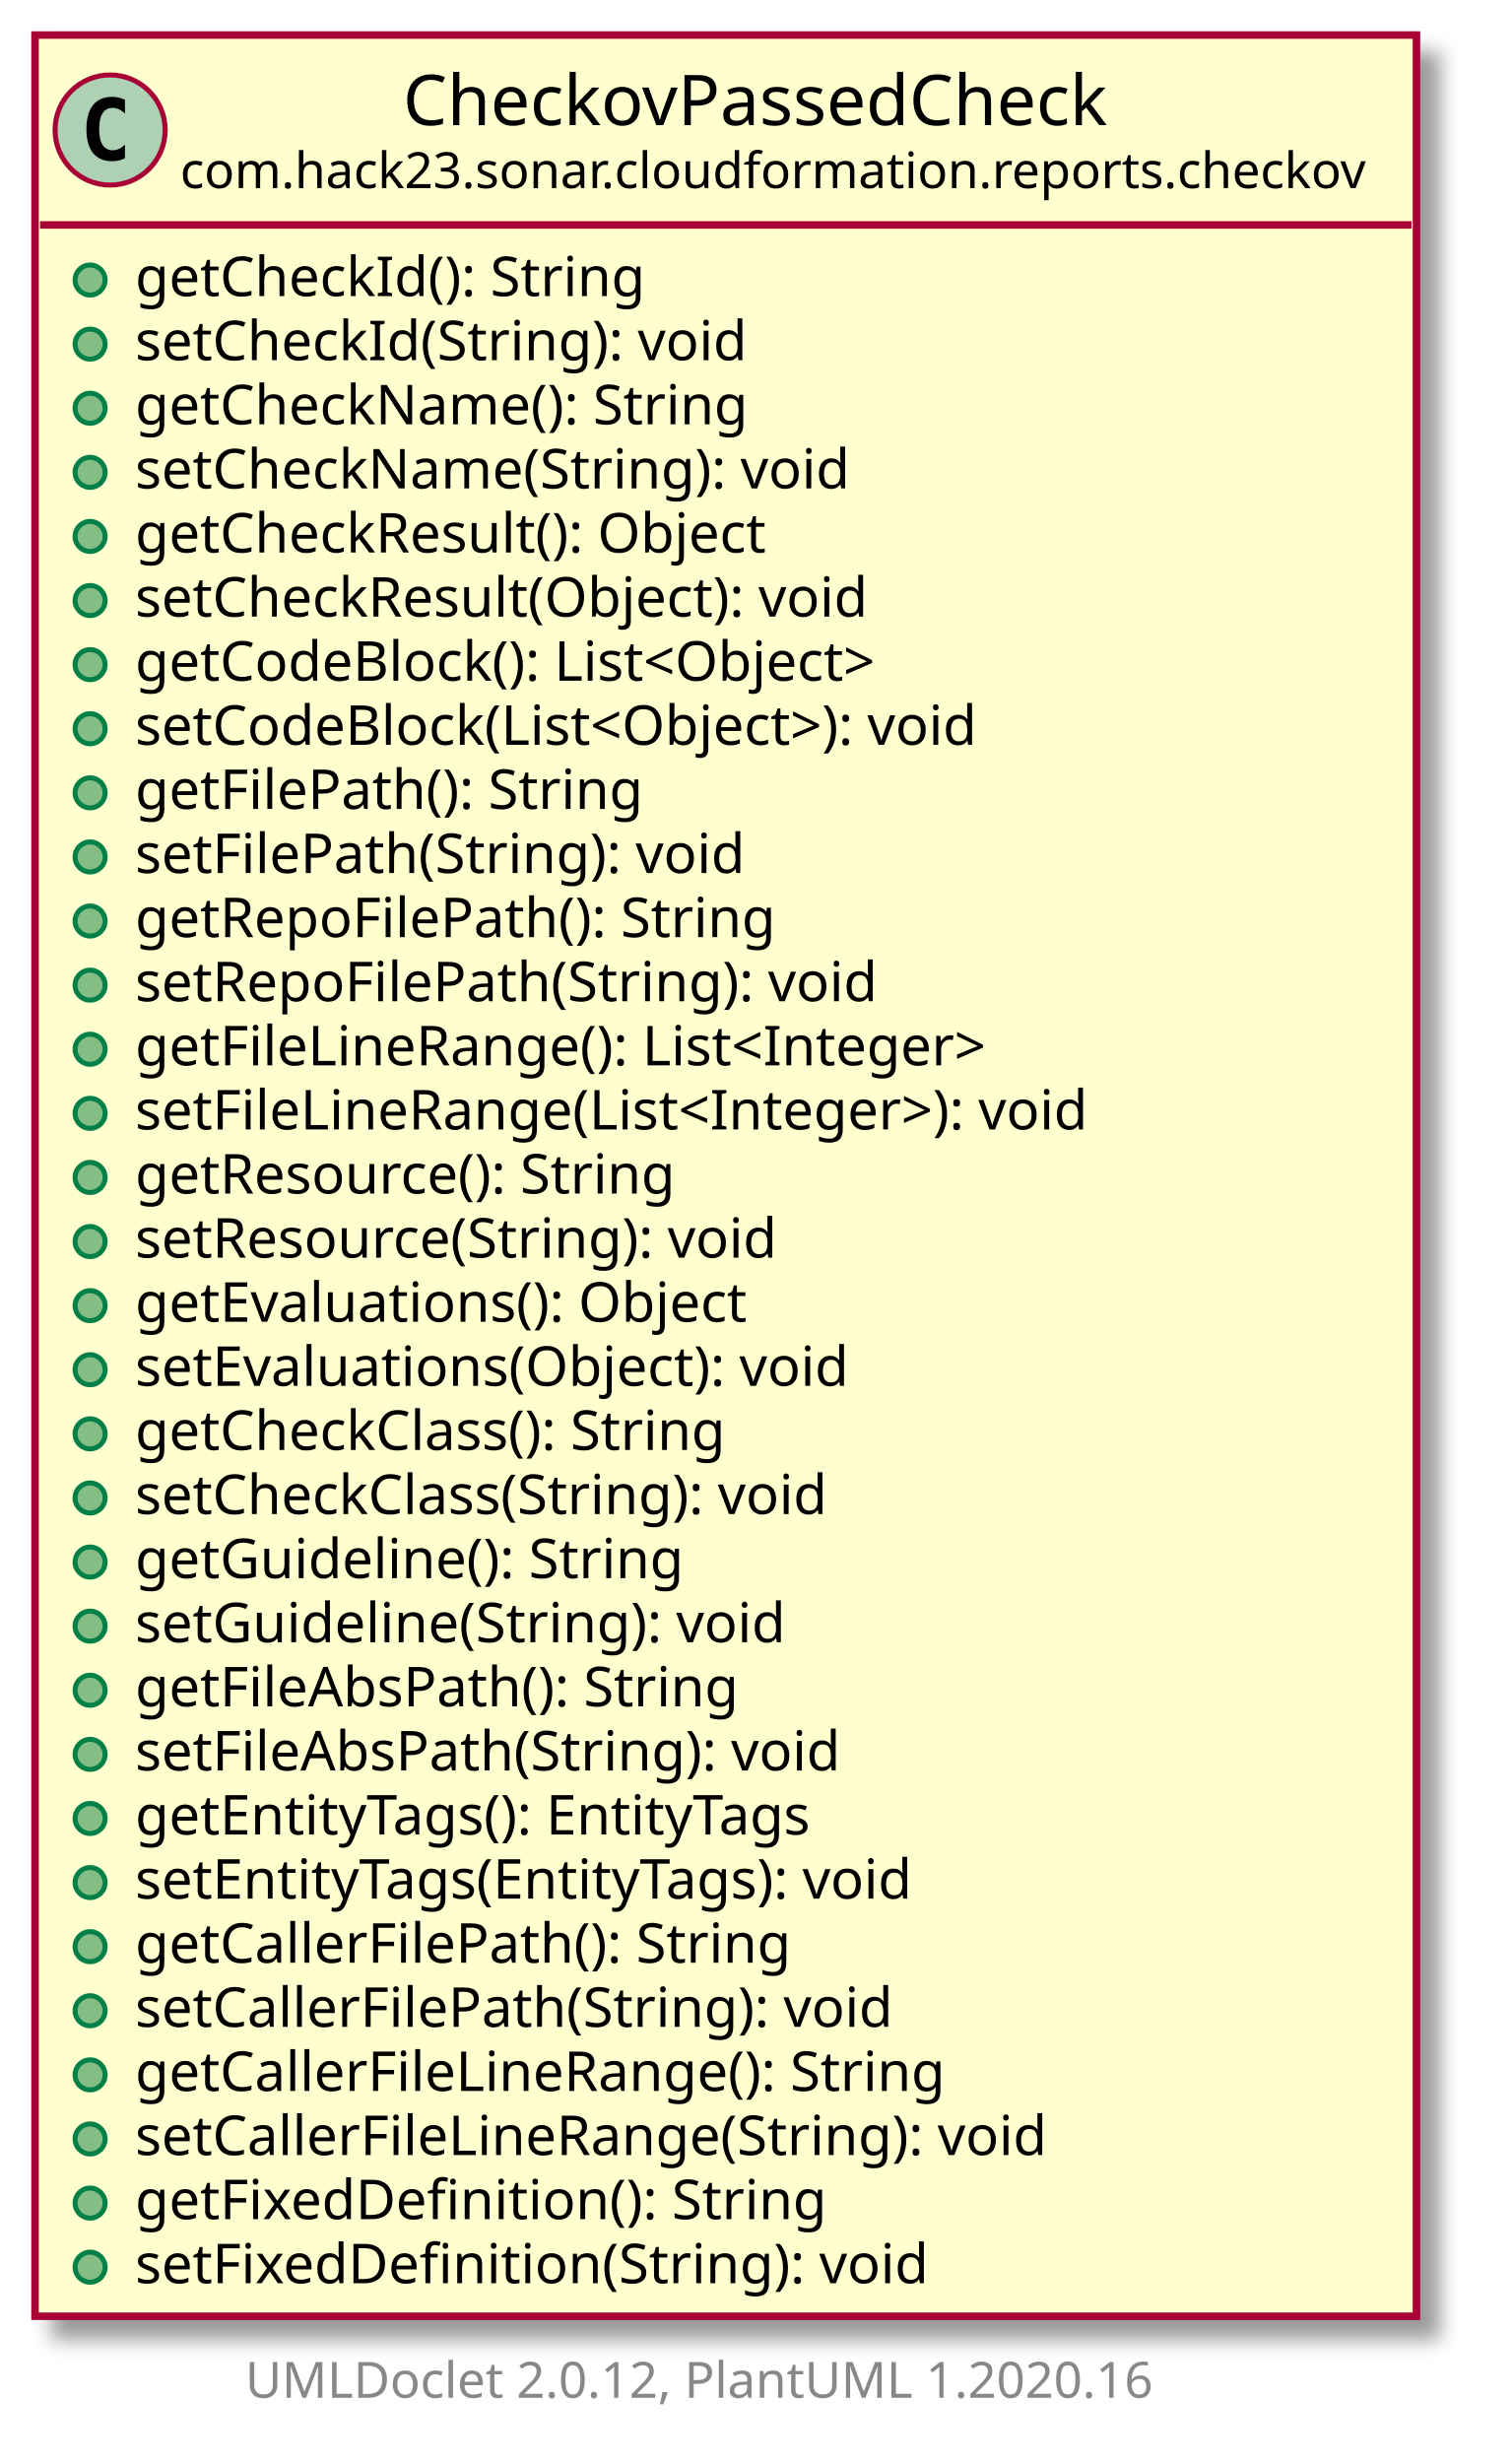
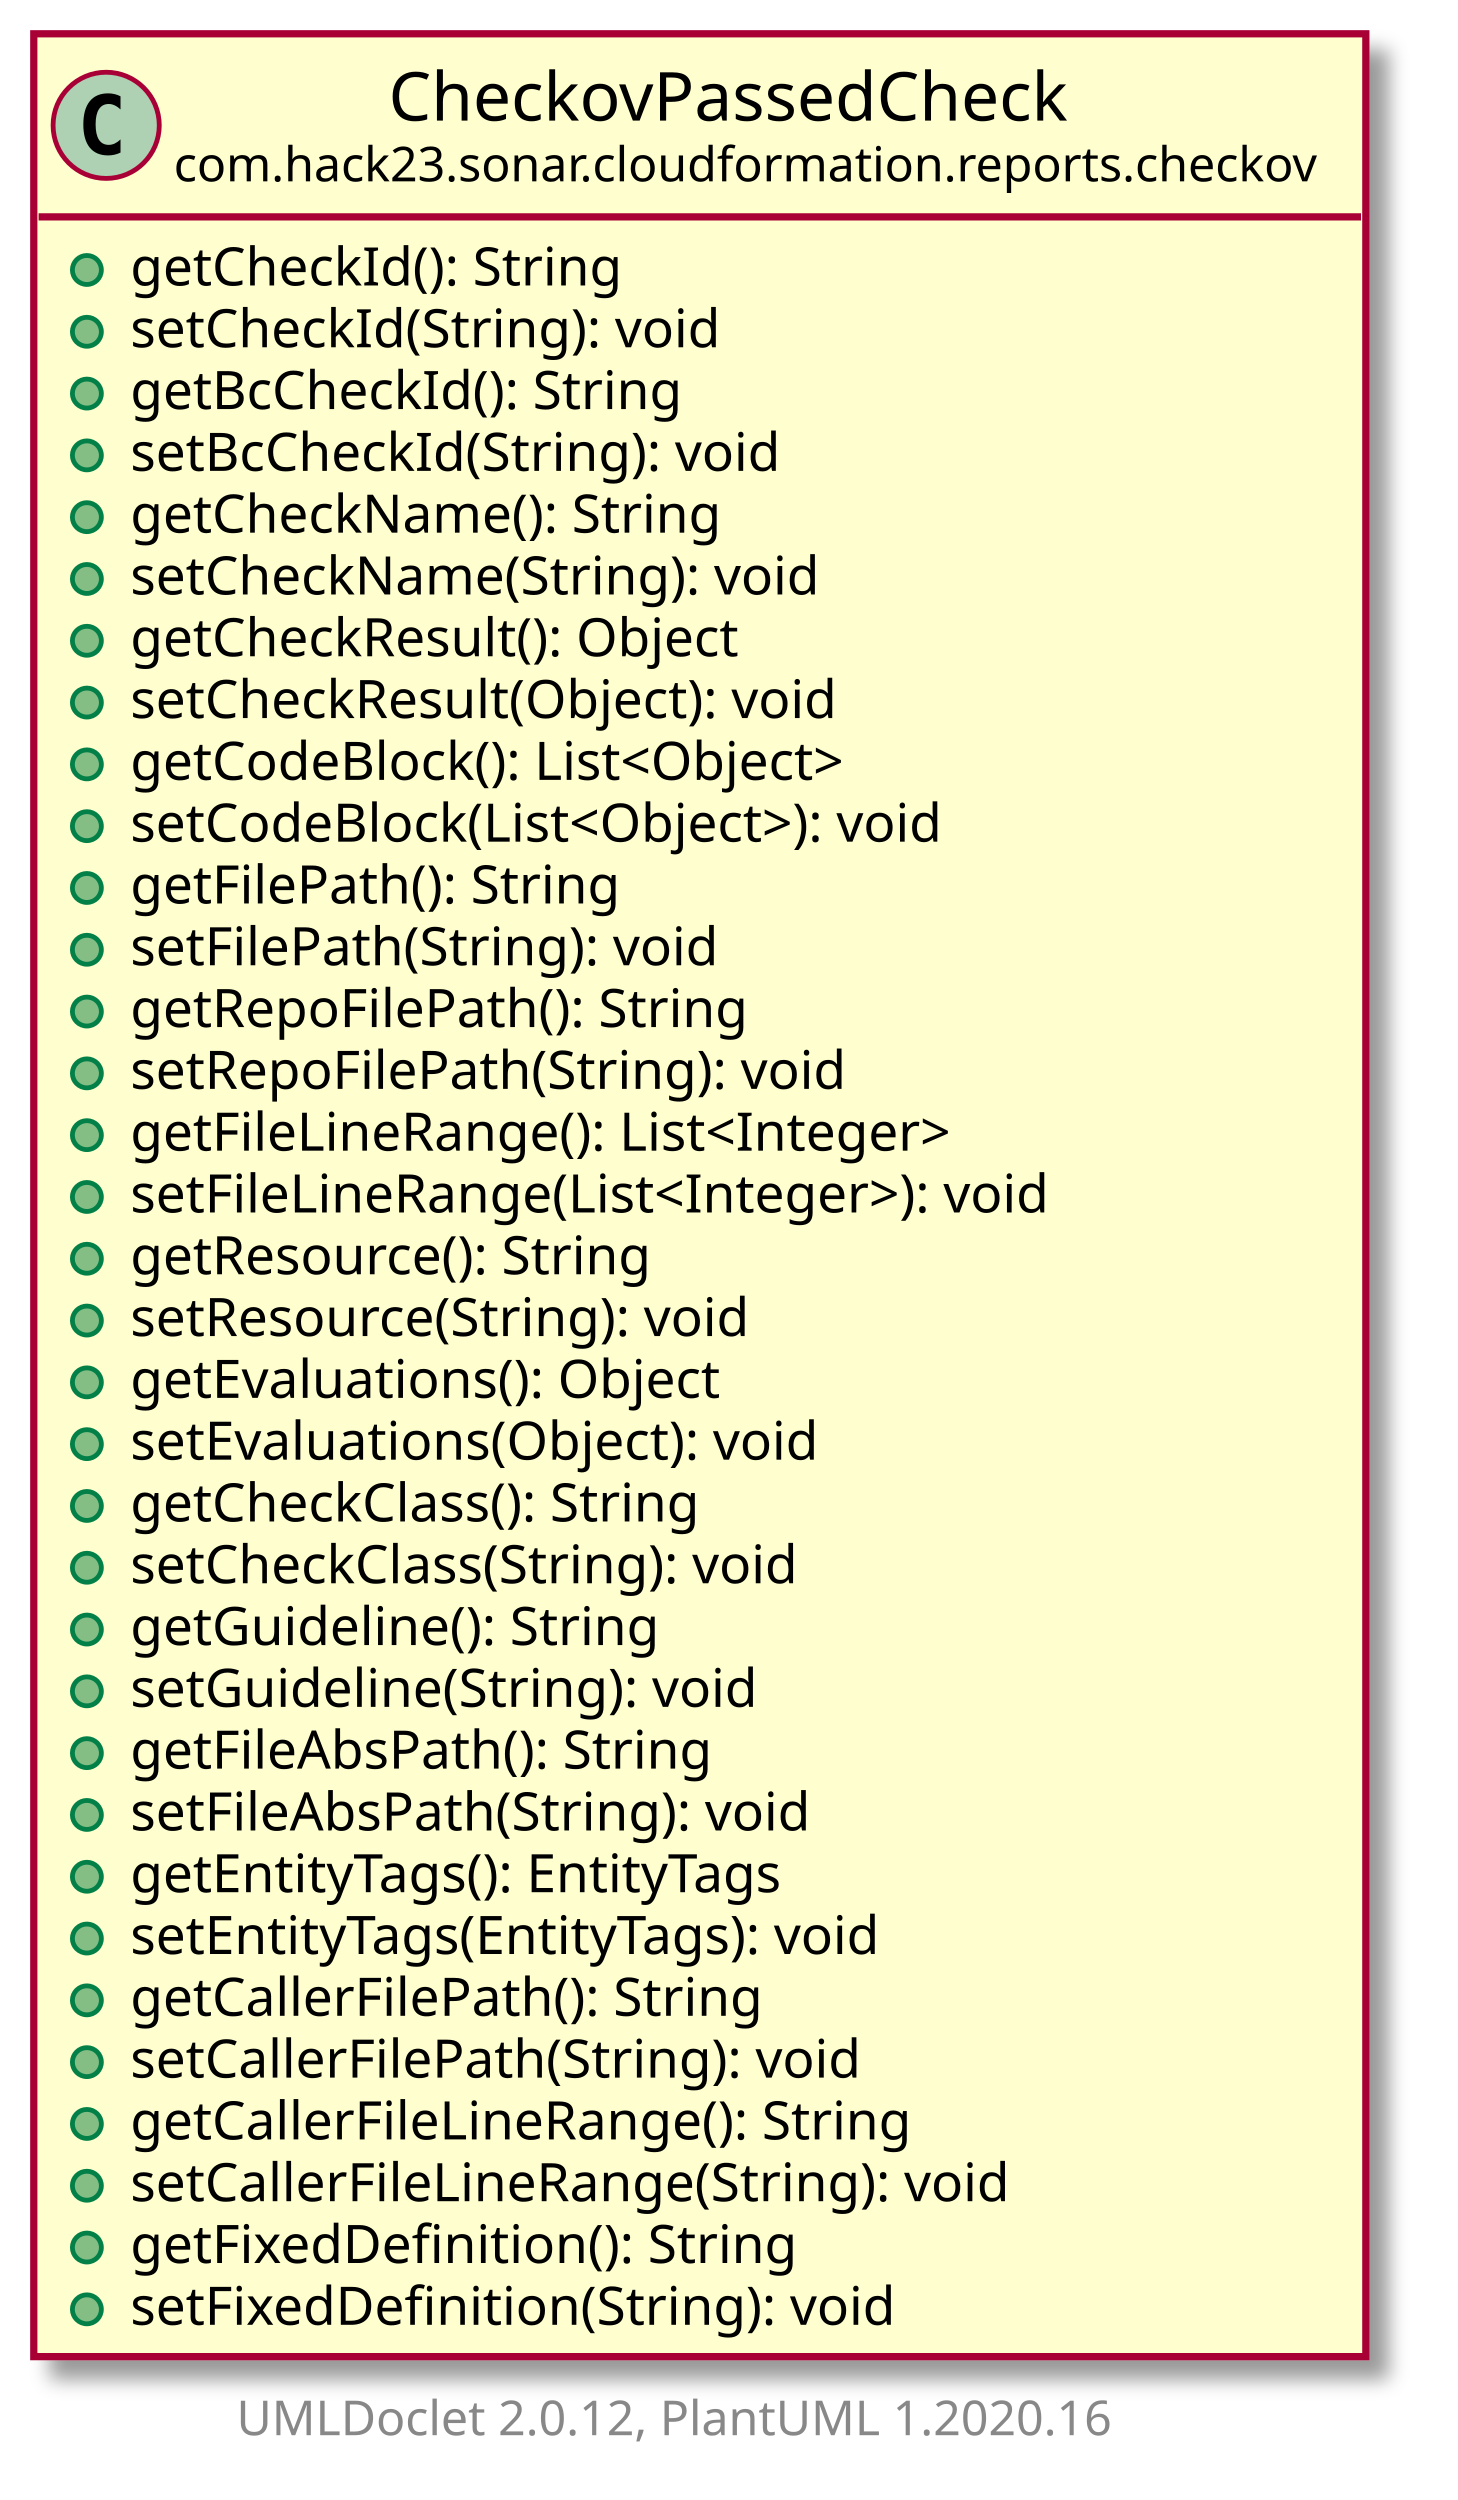
- <svg xmlns="http://www.w3.org/2000/svg" xmlns:xlink="http://www.w3.org/1999/xlink" contentScriptType="application/ecmascript" contentStyleType="text/css" height="492px" preserveAspectRatio="none" style="width:302px;height:492px;" version="1.1" viewBox="0 0 302 492" width="302px" zoomAndPan="magnify">
+ <svg xmlns="http://www.w3.org/2000/svg" xmlns:xlink="http://www.w3.org/1999/xlink" contentScriptType="application/ecmascript" contentStyleType="text/css" height="518px" preserveAspectRatio="none" style="width:302px;height:518px;" version="1.1" viewBox="0 0 302 518" width="302px" zoomAndPan="magnify">
  <defs>
-     <filter height="300%" id="fr9dmqmlktdy4" width="300%" x="-1" y="-1">
+     <filter height="300%" id="f1oou4mjgcjp0i" width="300%" x="-1" y="-1">
      <feGaussianBlur result="blurOut" stdDeviation="2.0" />
      <feColorMatrix in="blurOut" result="blurOut2" type="matrix" values="0 0 0 0 0 0 0 0 0 0 0 0 0 0 0 0 0 0 .4 0" />
      <feOffset dx="4.0" dy="4.0" in="blurOut2" result="blurOut3" />
      <feBlend in="SourceGraphic" in2="blurOut3" mode="normal" />
    </filter>
  </defs>
  <g>
    <a href="CheckovPassedCheck.html" target="_top" title="CheckovPassedCheck.html" xlink:actuate="onRequest" xlink:href="CheckovPassedCheck.html" xlink:show="new" xlink:title="CheckovPassedCheck.html" xlink:type="simple">
-       <rect codeLine="5" fill="#FEFECE" filter="url(#fr9dmqmlktdy4)" height="455.688" id="com.hack23.sonar.cloudformation.reports.checkov.CheckovPassedCheck" style="stroke: #A80036; stroke-width: 1.5;" width="276" x="7" y="7" />
+       <rect codeLine="5" fill="#FEFECE" filter="url(#f1oou4mjgcjp0i)" height="481.297" id="com.hack23.sonar.cloudformation.reports.checkov.CheckovPassedCheck" style="stroke: #A80036; stroke-width: 1.5;" width="276" x="7" y="7" />
      <ellipse cx="22" cy="25.969" fill="#ADD1B2" rx="11" ry="11" style="stroke: #A80036; stroke-width: 1.0;" />
      <path d="M24.969,31.609 Q24.391,31.906 23.75,32.047 Q23.109,32.203 22.406,32.203 Q19.906,32.203 18.578,30.562 Q17.266,28.906 17.266,25.781 Q17.266,22.656 18.578,21 Q19.906,19.344 22.406,19.344 Q23.109,19.344 23.75,19.5 Q24.406,19.656 24.969,19.953 L24.969,22.672 Q24.344,22.094 23.75,21.828 Q23.156,21.547 22.531,21.547 Q21.188,21.547 20.5,22.625 Q19.812,23.688 19.812,25.781 Q19.812,27.875 20.5,28.953 Q21.188,30.016 22.531,30.016 Q23.156,30.016 23.75,29.75 Q24.344,29.469 24.969,28.891 L24.969,31.609 Z " />
      <text fill="#000000" font-family="sans-serif" font-size="14" lengthAdjust="spacingAndGlyphs" textLength="155" x="80.5" y="24.995">CheckovPassedCheck</text>
      <text fill="#000000" font-family="sans-serif" font-size="10" lengthAdjust="spacingAndGlyphs" textLength="244" x="36" y="37.579">com.hack23.sonar.cloudformation.reports.checkov</text>
      <line style="stroke: #A80036; stroke-width: 1.5;" x1="8" x2="282" y1="44.938" y2="44.938" />
      <ellipse cx="18" cy="55.938" fill="#84BE84" rx="3" ry="3" style="stroke: #038048; stroke-width: 1.0;" />
      <text fill="#000000" font-family="sans-serif" font-size="11" lengthAdjust="spacingAndGlyphs" textLength="112" x="27" y="59.148">getCheckId(): String</text>
      <ellipse cx="18" cy="68.742" fill="#84BE84" rx="3" ry="3" style="stroke: #038048; stroke-width: 1.0;" />
      <text fill="#000000" font-family="sans-serif" font-size="11" lengthAdjust="spacingAndGlyphs" textLength="135" x="27" y="71.953">setCheckId(String): void</text>
      <ellipse cx="18" cy="81.547" fill="#84BE84" rx="3" ry="3" style="stroke: #038048; stroke-width: 1.0;" />
-       <text fill="#000000" font-family="sans-serif" font-size="11" lengthAdjust="spacingAndGlyphs" textLength="135" x="27" y="84.757">getCheckName(): String</text>
+       <text fill="#000000" font-family="sans-serif" font-size="11" lengthAdjust="spacingAndGlyphs" textLength="126" x="27" y="84.757">getBcCheckId(): String</text>
      <ellipse cx="18" cy="94.352" fill="#84BE84" rx="3" ry="3" style="stroke: #038048; stroke-width: 1.0;" />
-       <text fill="#000000" font-family="sans-serif" font-size="11" lengthAdjust="spacingAndGlyphs" textLength="158" x="27" y="97.562">setCheckName(String): void</text>
+       <text fill="#000000" font-family="sans-serif" font-size="11" lengthAdjust="spacingAndGlyphs" textLength="149" x="27" y="97.562">setBcCheckId(String): void</text>
      <ellipse cx="18" cy="107.156" fill="#84BE84" rx="3" ry="3" style="stroke: #038048; stroke-width: 1.0;" />
-       <text fill="#000000" font-family="sans-serif" font-size="11" lengthAdjust="spacingAndGlyphs" textLength="139" x="27" y="110.367">getCheckResult(): Object</text>
+       <text fill="#000000" font-family="sans-serif" font-size="11" lengthAdjust="spacingAndGlyphs" textLength="135" x="27" y="110.367">getCheckName(): String</text>
      <ellipse cx="18" cy="119.961" fill="#84BE84" rx="3" ry="3" style="stroke: #038048; stroke-width: 1.0;" />
-       <text fill="#000000" font-family="sans-serif" font-size="11" lengthAdjust="spacingAndGlyphs" textLength="162" x="27" y="123.171">setCheckResult(Object): void</text>
+       <text fill="#000000" font-family="sans-serif" font-size="11" lengthAdjust="spacingAndGlyphs" textLength="158" x="27" y="123.171">setCheckName(String): void</text>
      <ellipse cx="18" cy="132.766" fill="#84BE84" rx="3" ry="3" style="stroke: #038048; stroke-width: 1.0;" />
-       <text fill="#000000" font-family="sans-serif" font-size="11" lengthAdjust="spacingAndGlyphs" textLength="167" x="27" y="135.976">getCodeBlock(): List&lt;Object&gt;</text>
+       <text fill="#000000" font-family="sans-serif" font-size="11" lengthAdjust="spacingAndGlyphs" textLength="139" x="27" y="135.976">getCheckResult(): Object</text>
      <ellipse cx="18" cy="145.57" fill="#84BE84" rx="3" ry="3" style="stroke: #038048; stroke-width: 1.0;" />
-       <text fill="#000000" font-family="sans-serif" font-size="11" lengthAdjust="spacingAndGlyphs" textLength="190" x="27" y="148.781">setCodeBlock(List&lt;Object&gt;): void</text>
+       <text fill="#000000" font-family="sans-serif" font-size="11" lengthAdjust="spacingAndGlyphs" textLength="162" x="27" y="148.781">setCheckResult(Object): void</text>
      <ellipse cx="18" cy="158.375" fill="#84BE84" rx="3" ry="3" style="stroke: #038048; stroke-width: 1.0;" />
-       <text fill="#000000" font-family="sans-serif" font-size="11" lengthAdjust="spacingAndGlyphs" textLength="112" x="27" y="161.585">getFilePath(): String</text>
+       <text fill="#000000" font-family="sans-serif" font-size="11" lengthAdjust="spacingAndGlyphs" textLength="167" x="27" y="161.585">getCodeBlock(): List&lt;Object&gt;</text>
      <ellipse cx="18" cy="171.18" fill="#84BE84" rx="3" ry="3" style="stroke: #038048; stroke-width: 1.0;" />
-       <text fill="#000000" font-family="sans-serif" font-size="11" lengthAdjust="spacingAndGlyphs" textLength="135" x="27" y="174.39">setFilePath(String): void</text>
+       <text fill="#000000" font-family="sans-serif" font-size="11" lengthAdjust="spacingAndGlyphs" textLength="190" x="27" y="174.39">setCodeBlock(List&lt;Object&gt;): void</text>
      <ellipse cx="18" cy="183.984" fill="#84BE84" rx="3" ry="3" style="stroke: #038048; stroke-width: 1.0;" />
-       <text fill="#000000" font-family="sans-serif" font-size="11" lengthAdjust="spacingAndGlyphs" textLength="140" x="27" y="187.195">getRepoFilePath(): String</text>
+       <text fill="#000000" font-family="sans-serif" font-size="11" lengthAdjust="spacingAndGlyphs" textLength="112" x="27" y="187.195">getFilePath(): String</text>
      <ellipse cx="18" cy="196.789" fill="#84BE84" rx="3" ry="3" style="stroke: #038048; stroke-width: 1.0;" />
-       <text fill="#000000" font-family="sans-serif" font-size="11" lengthAdjust="spacingAndGlyphs" textLength="163" x="27" y="200">setRepoFilePath(String): void</text>
+       <text fill="#000000" font-family="sans-serif" font-size="11" lengthAdjust="spacingAndGlyphs" textLength="135" x="27" y="200">setFilePath(String): void</text>
      <ellipse cx="18" cy="209.594" fill="#84BE84" rx="3" ry="3" style="stroke: #038048; stroke-width: 1.0;" />
-       <text fill="#000000" font-family="sans-serif" font-size="11" lengthAdjust="spacingAndGlyphs" textLength="189" x="27" y="212.804">getFileLineRange(): List&lt;Integer&gt;</text>
+       <text fill="#000000" font-family="sans-serif" font-size="11" lengthAdjust="spacingAndGlyphs" textLength="140" x="27" y="212.804">getRepoFilePath(): String</text>
      <ellipse cx="18" cy="222.398" fill="#84BE84" rx="3" ry="3" style="stroke: #038048; stroke-width: 1.0;" />
-       <text fill="#000000" font-family="sans-serif" font-size="11" lengthAdjust="spacingAndGlyphs" textLength="212" x="27" y="225.609">setFileLineRange(List&lt;Integer&gt;): void</text>
+       <text fill="#000000" font-family="sans-serif" font-size="11" lengthAdjust="spacingAndGlyphs" textLength="163" x="27" y="225.609">setRepoFilePath(String): void</text>
      <ellipse cx="18" cy="235.203" fill="#84BE84" rx="3" ry="3" style="stroke: #038048; stroke-width: 1.0;" />
-       <text fill="#000000" font-family="sans-serif" font-size="11" lengthAdjust="spacingAndGlyphs" textLength="121" x="27" y="238.414">getResource(): String</text>
+       <text fill="#000000" font-family="sans-serif" font-size="11" lengthAdjust="spacingAndGlyphs" textLength="189" x="27" y="238.414">getFileLineRange(): List&lt;Integer&gt;</text>
      <ellipse cx="18" cy="248.008" fill="#84BE84" rx="3" ry="3" style="stroke: #038048; stroke-width: 1.0;" />
-       <text fill="#000000" font-family="sans-serif" font-size="11" lengthAdjust="spacingAndGlyphs" textLength="144" x="27" y="251.218">setResource(String): void</text>
+       <text fill="#000000" font-family="sans-serif" font-size="11" lengthAdjust="spacingAndGlyphs" textLength="212" x="27" y="251.218">setFileLineRange(List&lt;Integer&gt;): void</text>
      <ellipse cx="18" cy="260.812" fill="#84BE84" rx="3" ry="3" style="stroke: #038048; stroke-width: 1.0;" />
-       <text fill="#000000" font-family="sans-serif" font-size="11" lengthAdjust="spacingAndGlyphs" textLength="135" x="27" y="264.023">getEvaluations(): Object</text>
+       <text fill="#000000" font-family="sans-serif" font-size="11" lengthAdjust="spacingAndGlyphs" textLength="121" x="27" y="264.023">getResource(): String</text>
      <ellipse cx="18" cy="273.617" fill="#84BE84" rx="3" ry="3" style="stroke: #038048; stroke-width: 1.0;" />
-       <text fill="#000000" font-family="sans-serif" font-size="11" lengthAdjust="spacingAndGlyphs" textLength="158" x="27" y="276.828">setEvaluations(Object): void</text>
+       <text fill="#000000" font-family="sans-serif" font-size="11" lengthAdjust="spacingAndGlyphs" textLength="144" x="27" y="276.828">setResource(String): void</text>
      <ellipse cx="18" cy="286.422" fill="#84BE84" rx="3" ry="3" style="stroke: #038048; stroke-width: 1.0;" />
-       <text fill="#000000" font-family="sans-serif" font-size="11" lengthAdjust="spacingAndGlyphs" textLength="134" x="27" y="289.632">getCheckClass(): String</text>
+       <text fill="#000000" font-family="sans-serif" font-size="11" lengthAdjust="spacingAndGlyphs" textLength="135" x="27" y="289.632">getEvaluations(): Object</text>
      <ellipse cx="18" cy="299.227" fill="#84BE84" rx="3" ry="3" style="stroke: #038048; stroke-width: 1.0;" />
-       <text fill="#000000" font-family="sans-serif" font-size="11" lengthAdjust="spacingAndGlyphs" textLength="157" x="27" y="302.437">setCheckClass(String): void</text>
+       <text fill="#000000" font-family="sans-serif" font-size="11" lengthAdjust="spacingAndGlyphs" textLength="158" x="27" y="302.437">setEvaluations(Object): void</text>
      <ellipse cx="18" cy="312.031" fill="#84BE84" rx="3" ry="3" style="stroke: #038048; stroke-width: 1.0;" />
-       <text fill="#000000" font-family="sans-serif" font-size="11" lengthAdjust="spacingAndGlyphs" textLength="121" x="27" y="315.242">getGuideline(): String</text>
+       <text fill="#000000" font-family="sans-serif" font-size="11" lengthAdjust="spacingAndGlyphs" textLength="134" x="27" y="315.242">getCheckClass(): String</text>
      <ellipse cx="18" cy="324.836" fill="#84BE84" rx="3" ry="3" style="stroke: #038048; stroke-width: 1.0;" />
-       <text fill="#000000" font-family="sans-serif" font-size="11" lengthAdjust="spacingAndGlyphs" textLength="144" x="27" y="328.046">setGuideline(String): void</text>
+       <text fill="#000000" font-family="sans-serif" font-size="11" lengthAdjust="spacingAndGlyphs" textLength="157" x="27" y="328.046">setCheckClass(String): void</text>
      <ellipse cx="18" cy="337.641" fill="#84BE84" rx="3" ry="3" style="stroke: #038048; stroke-width: 1.0;" />
-       <text fill="#000000" font-family="sans-serif" font-size="11" lengthAdjust="spacingAndGlyphs" textLength="133" x="27" y="340.851">getFileAbsPath(): String</text>
+       <text fill="#000000" font-family="sans-serif" font-size="11" lengthAdjust="spacingAndGlyphs" textLength="121" x="27" y="340.851">getGuideline(): String</text>
      <ellipse cx="18" cy="350.445" fill="#84BE84" rx="3" ry="3" style="stroke: #038048; stroke-width: 1.0;" />
-       <text fill="#000000" font-family="sans-serif" font-size="11" lengthAdjust="spacingAndGlyphs" textLength="156" x="27" y="353.656">setFileAbsPath(String): void</text>
+       <text fill="#000000" font-family="sans-serif" font-size="11" lengthAdjust="spacingAndGlyphs" textLength="144" x="27" y="353.656">setGuideline(String): void</text>
      <ellipse cx="18" cy="363.25" fill="#84BE84" rx="3" ry="3" style="stroke: #038048; stroke-width: 1.0;" />
-       <text fill="#000000" font-family="sans-serif" font-size="11" lengthAdjust="spacingAndGlyphs" textLength="152" x="27" y="366.46">getEntityTags(): EntityTags</text>
+       <text fill="#000000" font-family="sans-serif" font-size="11" lengthAdjust="spacingAndGlyphs" textLength="133" x="27" y="366.46">getFileAbsPath(): String</text>
      <ellipse cx="18" cy="376.055" fill="#84BE84" rx="3" ry="3" style="stroke: #038048; stroke-width: 1.0;" />
-       <text fill="#000000" font-family="sans-serif" font-size="11" lengthAdjust="spacingAndGlyphs" textLength="175" x="27" y="379.265">setEntityTags(EntityTags): void</text>
+       <text fill="#000000" font-family="sans-serif" font-size="11" lengthAdjust="spacingAndGlyphs" textLength="156" x="27" y="379.265">setFileAbsPath(String): void</text>
      <ellipse cx="18" cy="388.859" fill="#84BE84" rx="3" ry="3" style="stroke: #038048; stroke-width: 1.0;" />
-       <text fill="#000000" font-family="sans-serif" font-size="11" lengthAdjust="spacingAndGlyphs" textLength="145" x="27" y="392.07">getCallerFilePath(): String</text>
+       <text fill="#000000" font-family="sans-serif" font-size="11" lengthAdjust="spacingAndGlyphs" textLength="152" x="27" y="392.07">getEntityTags(): EntityTags</text>
      <ellipse cx="18" cy="401.664" fill="#84BE84" rx="3" ry="3" style="stroke: #038048; stroke-width: 1.0;" />
-       <text fill="#000000" font-family="sans-serif" font-size="11" lengthAdjust="spacingAndGlyphs" textLength="168" x="27" y="404.875">setCallerFilePath(String): void</text>
+       <text fill="#000000" font-family="sans-serif" font-size="11" lengthAdjust="spacingAndGlyphs" textLength="175" x="27" y="404.875">setEntityTags(EntityTags): void</text>
      <ellipse cx="18" cy="414.469" fill="#84BE84" rx="3" ry="3" style="stroke: #038048; stroke-width: 1.0;" />
-       <text fill="#000000" font-family="sans-serif" font-size="11" lengthAdjust="spacingAndGlyphs" textLength="178" x="27" y="417.679">getCallerFileLineRange(): String</text>
+       <text fill="#000000" font-family="sans-serif" font-size="11" lengthAdjust="spacingAndGlyphs" textLength="145" x="27" y="417.679">getCallerFilePath(): String</text>
      <ellipse cx="18" cy="427.273" fill="#84BE84" rx="3" ry="3" style="stroke: #038048; stroke-width: 1.0;" />
-       <text fill="#000000" font-family="sans-serif" font-size="11" lengthAdjust="spacingAndGlyphs" textLength="201" x="27" y="430.484">setCallerFileLineRange(String): void</text>
+       <text fill="#000000" font-family="sans-serif" font-size="11" lengthAdjust="spacingAndGlyphs" textLength="168" x="27" y="430.484">setCallerFilePath(String): void</text>
      <ellipse cx="18" cy="440.078" fill="#84BE84" rx="3" ry="3" style="stroke: #038048; stroke-width: 1.0;" />
-       <text fill="#000000" font-family="sans-serif" font-size="11" lengthAdjust="spacingAndGlyphs" textLength="150" x="27" y="443.289">getFixedDefinition(): String</text>
+       <text fill="#000000" font-family="sans-serif" font-size="11" lengthAdjust="spacingAndGlyphs" textLength="178" x="27" y="443.289">getCallerFileLineRange(): String</text>
      <ellipse cx="18" cy="452.883" fill="#84BE84" rx="3" ry="3" style="stroke: #038048; stroke-width: 1.0;" />
-       <text fill="#000000" font-family="sans-serif" font-size="11" lengthAdjust="spacingAndGlyphs" textLength="173" x="27" y="456.093">setFixedDefinition(String): void</text>
+       <text fill="#000000" font-family="sans-serif" font-size="11" lengthAdjust="spacingAndGlyphs" textLength="201" x="27" y="456.093">setCallerFileLineRange(String): void</text>
+       <ellipse cx="18" cy="465.688" fill="#84BE84" rx="3" ry="3" style="stroke: #038048; stroke-width: 1.0;" />
+       <text fill="#000000" font-family="sans-serif" font-size="11" lengthAdjust="spacingAndGlyphs" textLength="150" x="27" y="468.898">getFixedDefinition(): String</text>
+       <ellipse cx="18" cy="478.492" fill="#84BE84" rx="3" ry="3" style="stroke: #038048; stroke-width: 1.0;" />
+       <text fill="#000000" font-family="sans-serif" font-size="11" lengthAdjust="spacingAndGlyphs" textLength="173" x="27" y="481.703">setFixedDefinition(String): void</text>
    </a>
-     <text fill="#888888" font-family="sans-serif" font-size="10" lengthAdjust="spacingAndGlyphs" textLength="192" x="49" y="478.97">UMLDoclet 2.0.12, PlantUML 1.2020.16</text>
+     <text fill="#888888" font-family="sans-serif" font-size="10" lengthAdjust="spacingAndGlyphs" textLength="192" x="49" y="504.579">UMLDoclet 2.0.12, PlantUML 1.2020.16</text>
  </g>
</svg>
